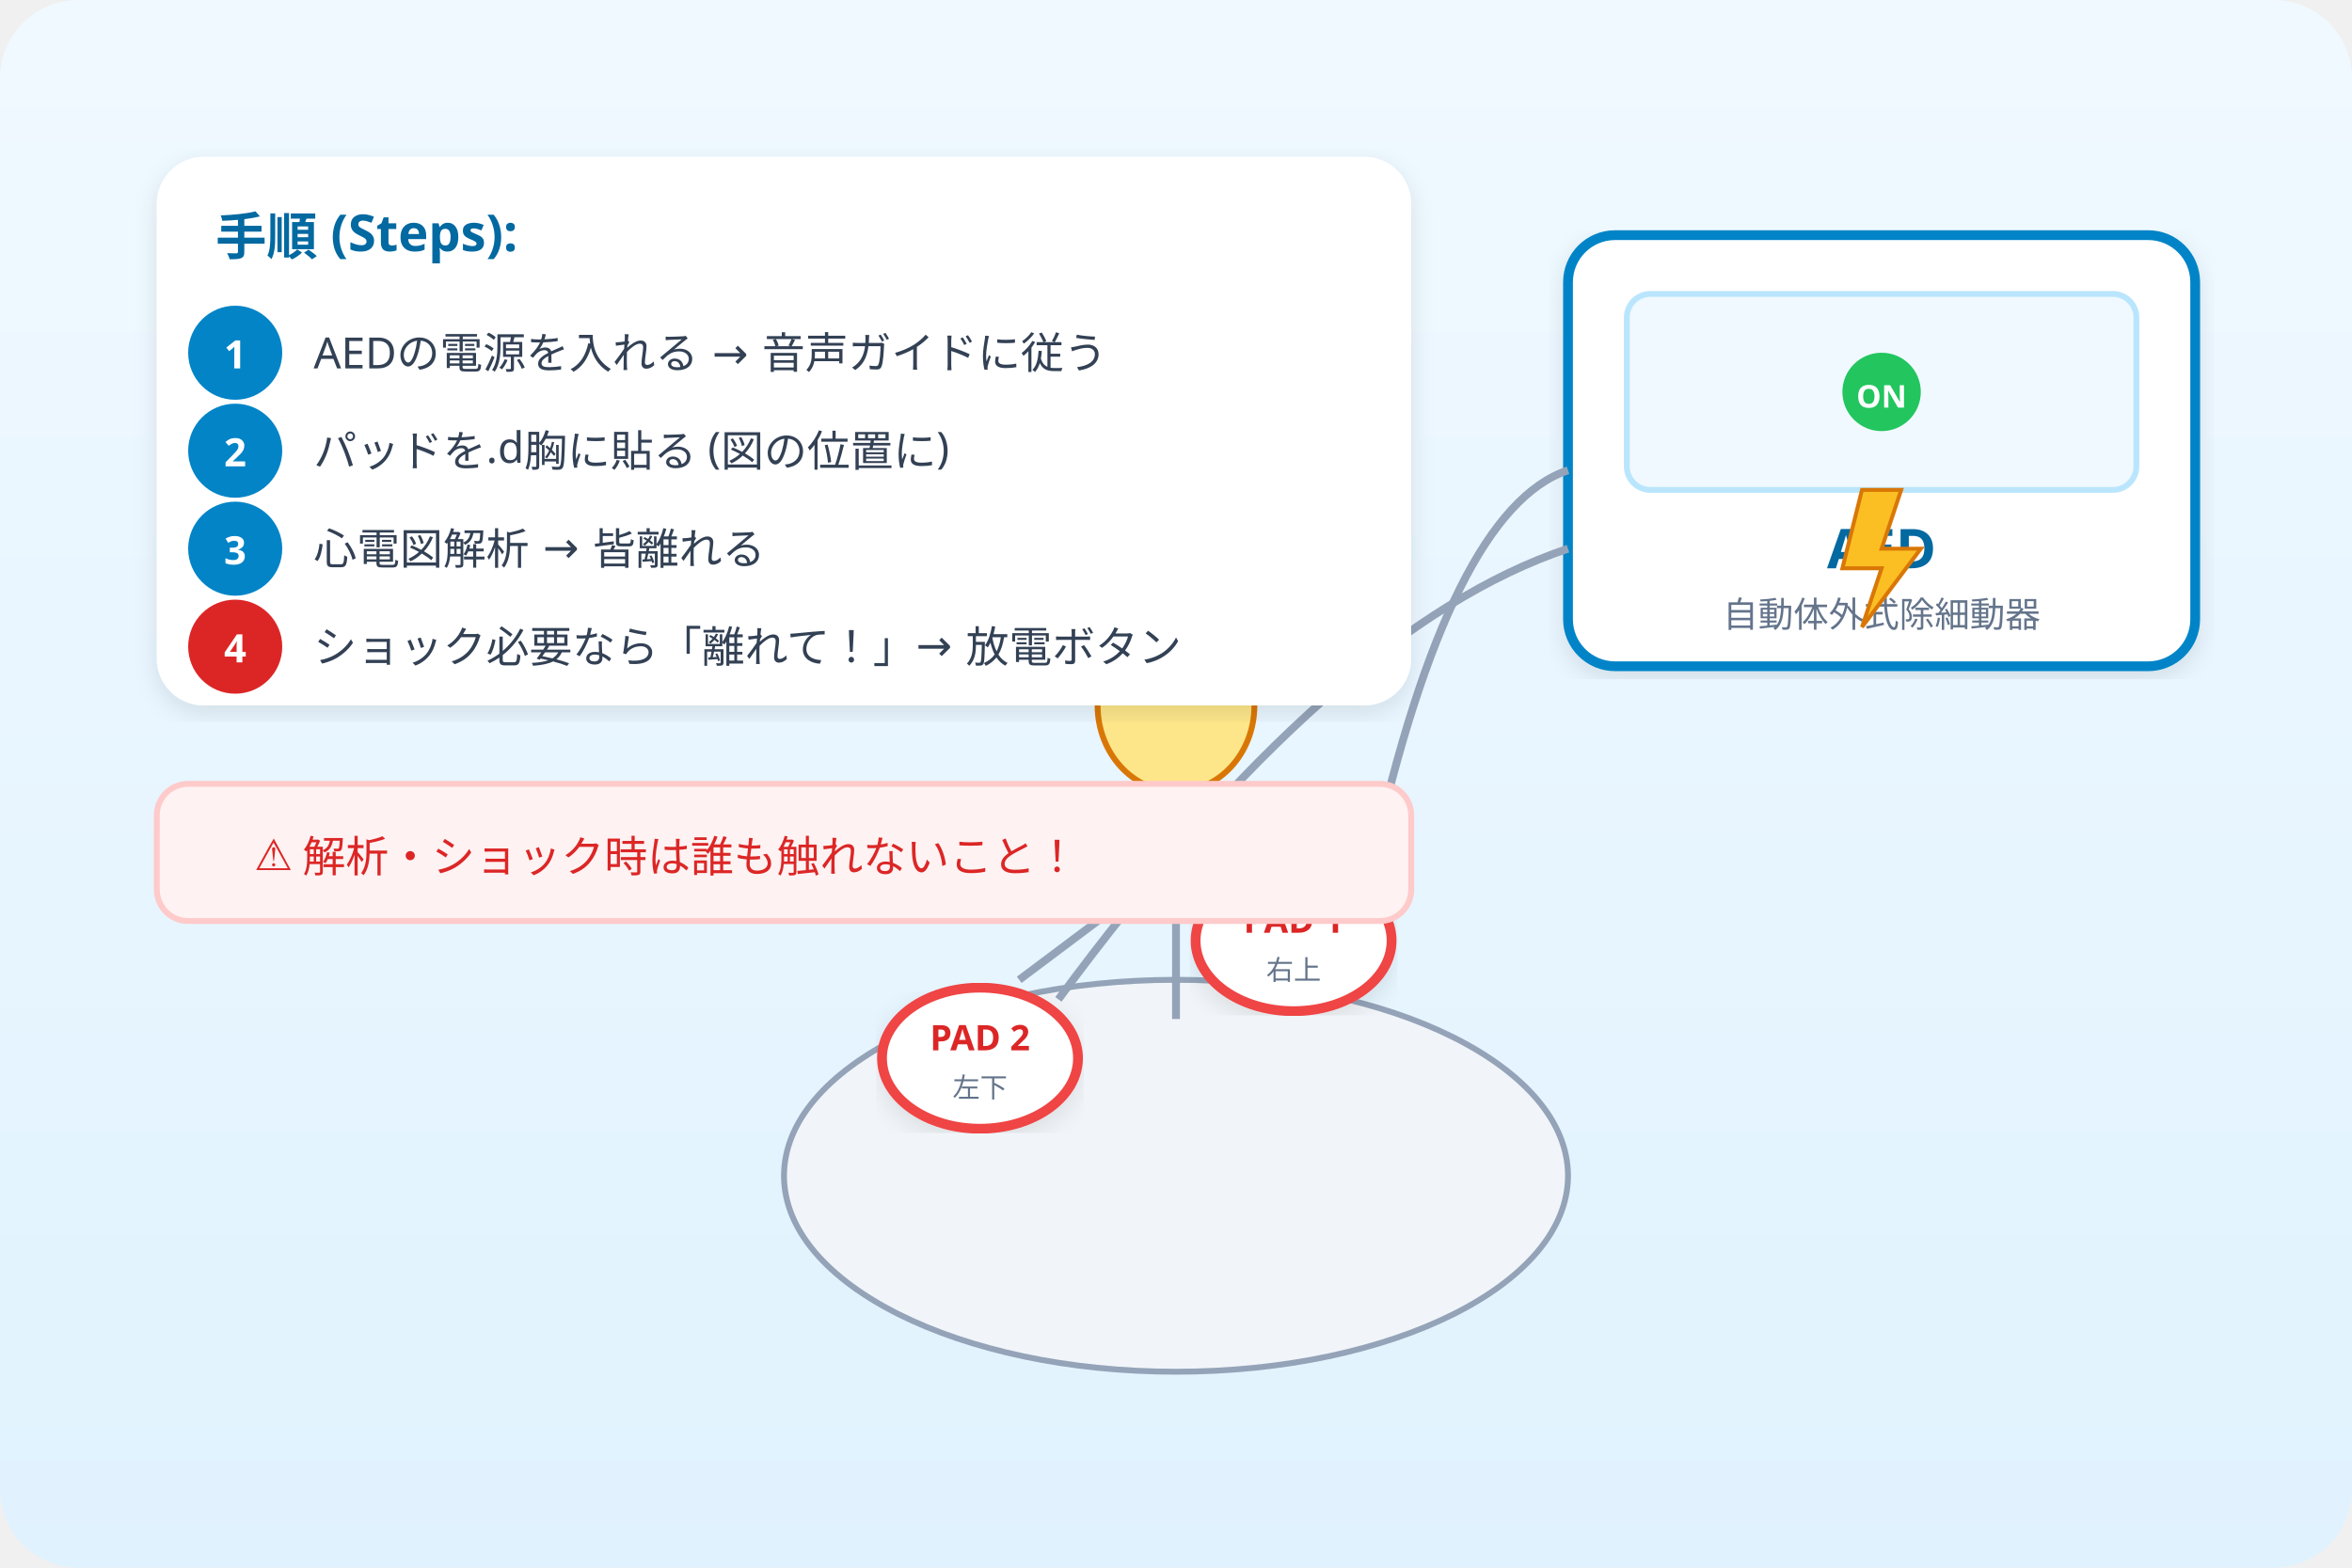
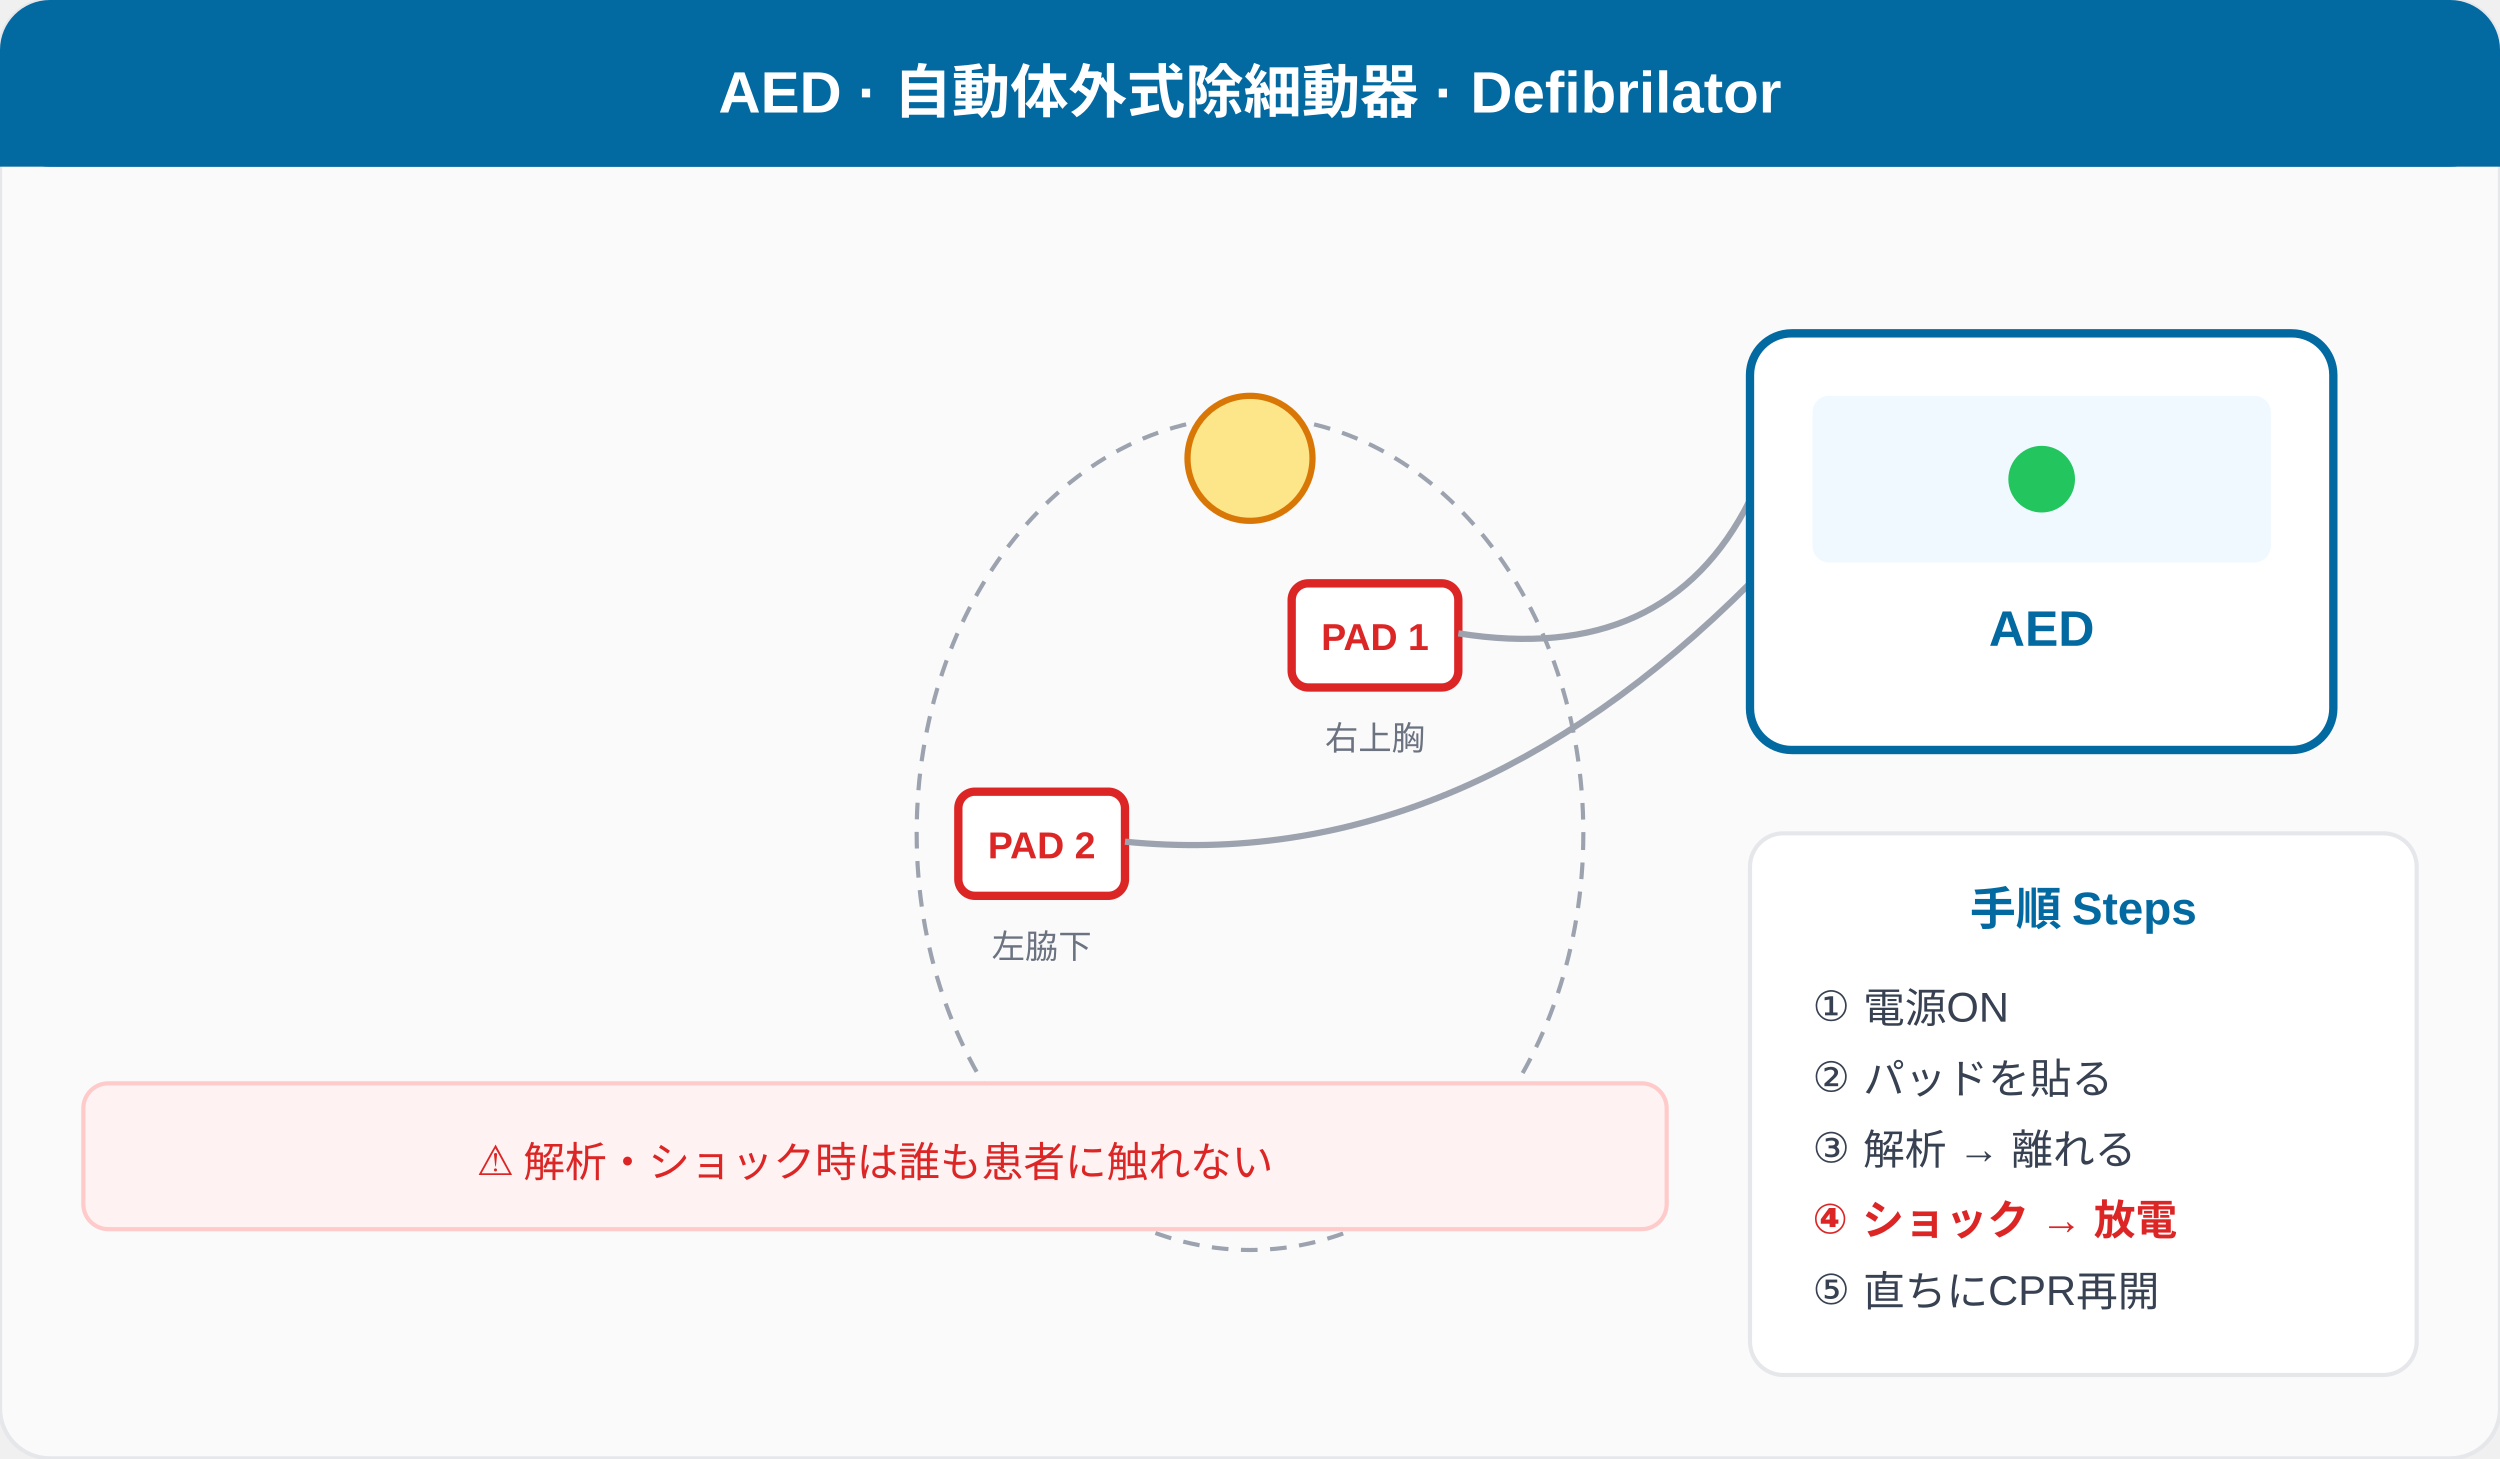
- <svg xmlns="http://www.w3.org/2000/svg" viewBox="0 0 600 400">
-   <defs>
-     <linearGradient id="bg2" x1="0" y1="0" x2="0" y2="1">
-       <stop offset="0%" stop-color="#F0F9FF" />
-       <stop offset="100%" stop-color="#E0F2FE" />
-     </linearGradient>
-     <filter id="sh2" x="-3%" y="-3%" width="106%" height="106%">
-       <feDropShadow dx="0" dy="2" stdDeviation="3" flood-opacity="0.1" />
-     </filter>
-   </defs>
-   <rect width="600" height="400" rx="20" fill="url(#bg2)" />
-   <ellipse cx="300" cy="300" rx="100" ry="50" fill="#F1F5F9" stroke="#94A3B8" stroke-width="1.5" />
-   <ellipse cx="300" cy="180" rx="20" ry="22" fill="#FDE68A" stroke="#D97706" stroke-width="1.5" />
-   <line x1="300" y1="202" x2="300" y2="260" stroke="#94A3B8" stroke-width="2" />
-   <line x1="300" y1="220" x2="260" y2="250" stroke="#94A3B8" stroke-width="2" />
-   <line x1="300" y1="220" x2="340" y2="250" stroke="#94A3B8" stroke-width="2" />
-   <rect x="400" y="60" width="160" height="110" rx="12" fill="#FFF" stroke="#0284C7" stroke-width="2.5" filter="url(#sh2)" />
-   <rect x="415" y="75" width="130" height="50" rx="6" fill="#F0F9FF" stroke="#BAE6FD" stroke-width="1.5" />
-   <circle cx="480" cy="100" r="10" fill="#22C55E" />
-   <text x="480" y="104" text-anchor="middle" font-family="sans-serif" font-size="8" font-weight="bold" fill="#FFF">ON</text>
-   <text x="480" y="145" text-anchor="middle" font-family="sans-serif" font-size="14" font-weight="bold" fill="#0369A1">AED</text>
-   <text x="480" y="160" text-anchor="middle" font-family="sans-serif" font-size="9" fill="#64748B">自動体外式除細動器</text>
-   <ellipse cx="330" cy="240" rx="25" ry="18" fill="#FFF" stroke="#EF4444" stroke-width="2.5" filter="url(#sh2)" />
-   <text x="330" y="238" text-anchor="middle" font-family="sans-serif" font-size="9" font-weight="bold" fill="#DC2626">PAD 1</text>
-   <text x="330" y="250" text-anchor="middle" font-family="sans-serif" font-size="7" fill="#64748B">右上</text>
-   <ellipse cx="250" cy="270" rx="25" ry="18" fill="#FFF" stroke="#EF4444" stroke-width="2.5" filter="url(#sh2)" />
-   <text x="250" y="268" text-anchor="middle" font-family="sans-serif" font-size="9" font-weight="bold" fill="#DC2626">PAD 2</text>
-   <text x="250" y="280" text-anchor="middle" font-family="sans-serif" font-size="7" fill="#64748B">左下</text>
-   <path d="M400 120 Q370 130 350 220" fill="none" stroke="#94A3B8" stroke-width="2" />
-   <path d="M400 140 Q340 160 270 255" fill="none" stroke="#94A3B8" stroke-width="2" />
-   <polygon points="475,125 485,125 480,140 490,140 475,160 480,145 470,145" fill="#FBBF24" stroke="#D97706" stroke-width="1" />
-   <rect x="40" y="40" width="320" height="140" rx="12" fill="#FFF" filter="url(#sh2)" />
-   <text x="55" y="65" font-family="sans-serif" font-size="13" font-weight="bold" fill="#0369A1">手順 (Steps):</text>
-   <circle cx="60" cy="90" r="12" fill="#0284C7" />
-   <text x="60" y="94" text-anchor="middle" font-family="sans-serif" font-size="10" font-weight="bold" fill="#FFF">1</text>
-   <text x="80" y="94" font-family="sans-serif" font-size="11" fill="#334155">AEDの電源を入れる → 音声ガイドに従う</text>
-   <circle cx="60" cy="115" r="12" fill="#0284C7" />
-   <text x="60" y="119" text-anchor="middle" font-family="sans-serif" font-size="10" font-weight="bold" fill="#FFF">2</text>
-   <text x="80" y="119" font-family="sans-serif" font-size="11" fill="#334155">パッドを.d胸に貼る (図の位置に)</text>
-   <circle cx="60" cy="140" r="12" fill="#0284C7" />
-   <text x="60" y="144" text-anchor="middle" font-family="sans-serif" font-size="10" font-weight="bold" fill="#FFF">3</text>
-   <text x="80" y="144" font-family="sans-serif" font-size="11" fill="#334155">心電図解析 → 皆離れる</text>
-   <circle cx="60" cy="165" r="12" fill="#DC2626" />
-   <text x="60" y="169" text-anchor="middle" font-family="sans-serif" font-size="10" font-weight="bold" fill="#FFF">4</text>
-   <text x="80" y="169" font-family="sans-serif" font-size="11" fill="#334155">ショック必要なら「離れて！」→ 放電ボタン</text>
-   <rect x="40" y="200" width="320" height="35" rx="8" fill="#FEF2F2" stroke="#FECACA" stroke-width="1.5" />
-   <text x="170" y="222" text-anchor="middle" font-family="sans-serif" font-size="11" fill="#DC2626">⚠️ 解析・ショック時は誰も触れないこと！</text>
+ <svg xmlns="http://www.w3.org/2000/svg" viewBox="0 0 600 350">
+   <rect width="600" height="350" rx="12" fill="#FAFAFA" stroke="#E5E7EB" stroke-width="1" />
+   <rect x="0" y="0" width="600" height="40" rx="12" fill="#0369A1" />
+   <rect x="0" y="20" width="600" height="20" fill="#0369A1" />
+   <text x="300" y="27" text-anchor="middle" font-family="Arial, sans-serif" font-size="14" font-weight="bold" fill="#FFF">AED · 自動体外式除細動器 · Defibrilator</text>
+   <ellipse cx="300" cy="200" rx="80" ry="100" fill="none" stroke="#9CA3AF" stroke-width="1" stroke-dasharray="4,3" />
+   <circle cx="300" cy="110" r="15" fill="#FDE68A" stroke="#D97706" stroke-width="1.5" />
+   <rect x="310" y="140" width="40" height="25" rx="4" fill="#FFF" stroke="#DC2626" stroke-width="2" />
+   <text x="330" y="156" text-anchor="middle" font-family="Arial, sans-serif" font-size="9" font-weight="bold" fill="#DC2626">PAD 1</text>
+   <text x="330" y="180" text-anchor="middle" font-family="Arial, sans-serif" font-size="8" fill="#6B7280">右上胸</text>
+   <rect x="230" y="190" width="40" height="25" rx="4" fill="#FFF" stroke="#DC2626" stroke-width="2" />
+   <text x="250" y="206" text-anchor="middle" font-family="Arial, sans-serif" font-size="9" font-weight="bold" fill="#DC2626">PAD 2</text>
+   <text x="250" y="230" text-anchor="middle" font-family="Arial, sans-serif" font-size="8" fill="#6B7280">左脇下</text>
+   <path d="M350 152 Q400 160 420 120" fill="none" stroke="#9CA3AF" stroke-width="1.5" />
+   <path d="M270 202 Q350 210 420 140" fill="none" stroke="#9CA3AF" stroke-width="1.5" />
+   <rect x="420" y="80" width="140" height="100" rx="10" fill="#FFF" stroke="#0369A1" stroke-width="2" />
+   <rect x="435" y="95" width="110" height="40" rx="4" fill="#F0F9FF" />
+   <circle cx="490" cy="115" r="8" fill="#22C55E" />
+   <text x="490" y="155" text-anchor="middle" font-family="Arial, sans-serif" font-size="12" font-weight="bold" fill="#0369A1">AED</text>
+   <rect x="420" y="200" width="160" height="130" rx="8" fill="#FFF" stroke="#E5E7EB" stroke-width="1" />
+   <text x="500" y="222" text-anchor="middle" font-family="Arial, sans-serif" font-size="11" font-weight="bold" fill="#0369A1">手順 Steps</text>
+   <text x="435" y="245" font-family="Arial, sans-serif" font-size="10" fill="#374151">① 電源ON</text>
+   <text x="435" y="262" font-family="Arial, sans-serif" font-size="10" fill="#374151">② パッドを貼る</text>
+   <text x="435" y="279" font-family="Arial, sans-serif" font-size="10" fill="#374151">③ 解析 → 離れる</text>
+   <text x="435" y="296" font-family="Arial, sans-serif" font-size="10" fill="#DC2626" font-weight="bold">④ ショック → 放電</text>
+   <text x="435" y="313" font-family="Arial, sans-serif" font-size="10" fill="#374151">⑤ 直ちにCPR再開</text>
+   <rect x="20" y="260" width="380" height="35" rx="6" fill="#FEF2F2" stroke="#FECACA" stroke-width="1" />
+   <text x="210" y="282" text-anchor="middle" font-family="Arial, sans-serif" font-size="10" fill="#DC2626">⚠️ 解析・ショック時は誰も患者に触れない</text>
</svg>
